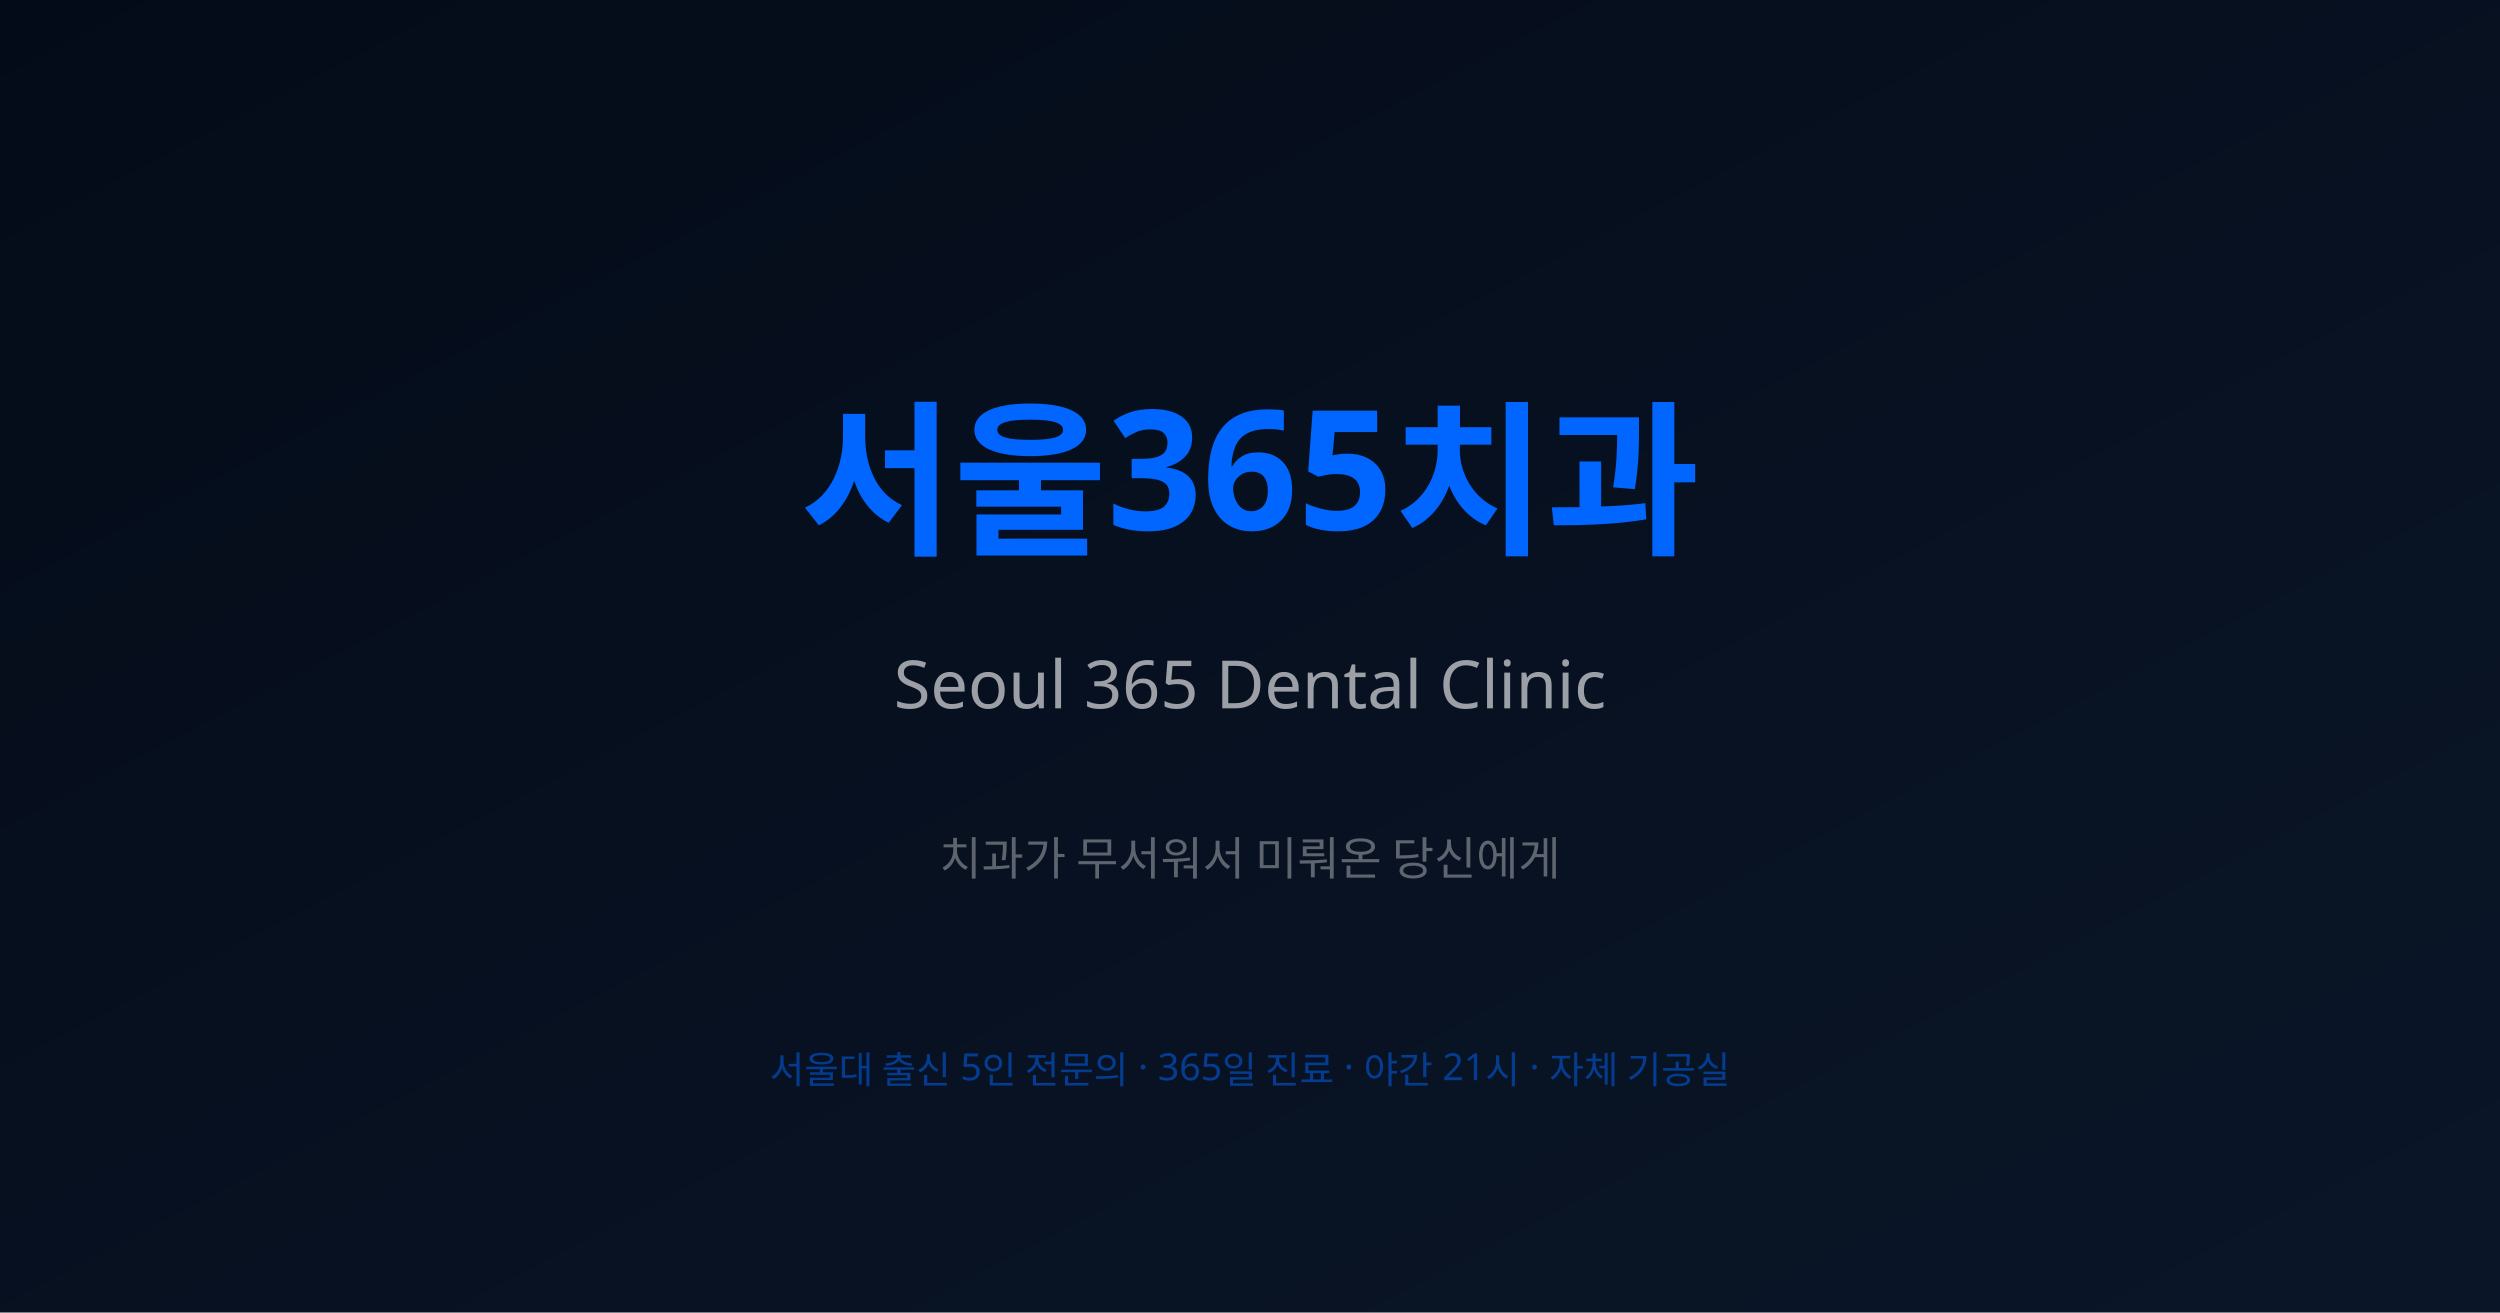
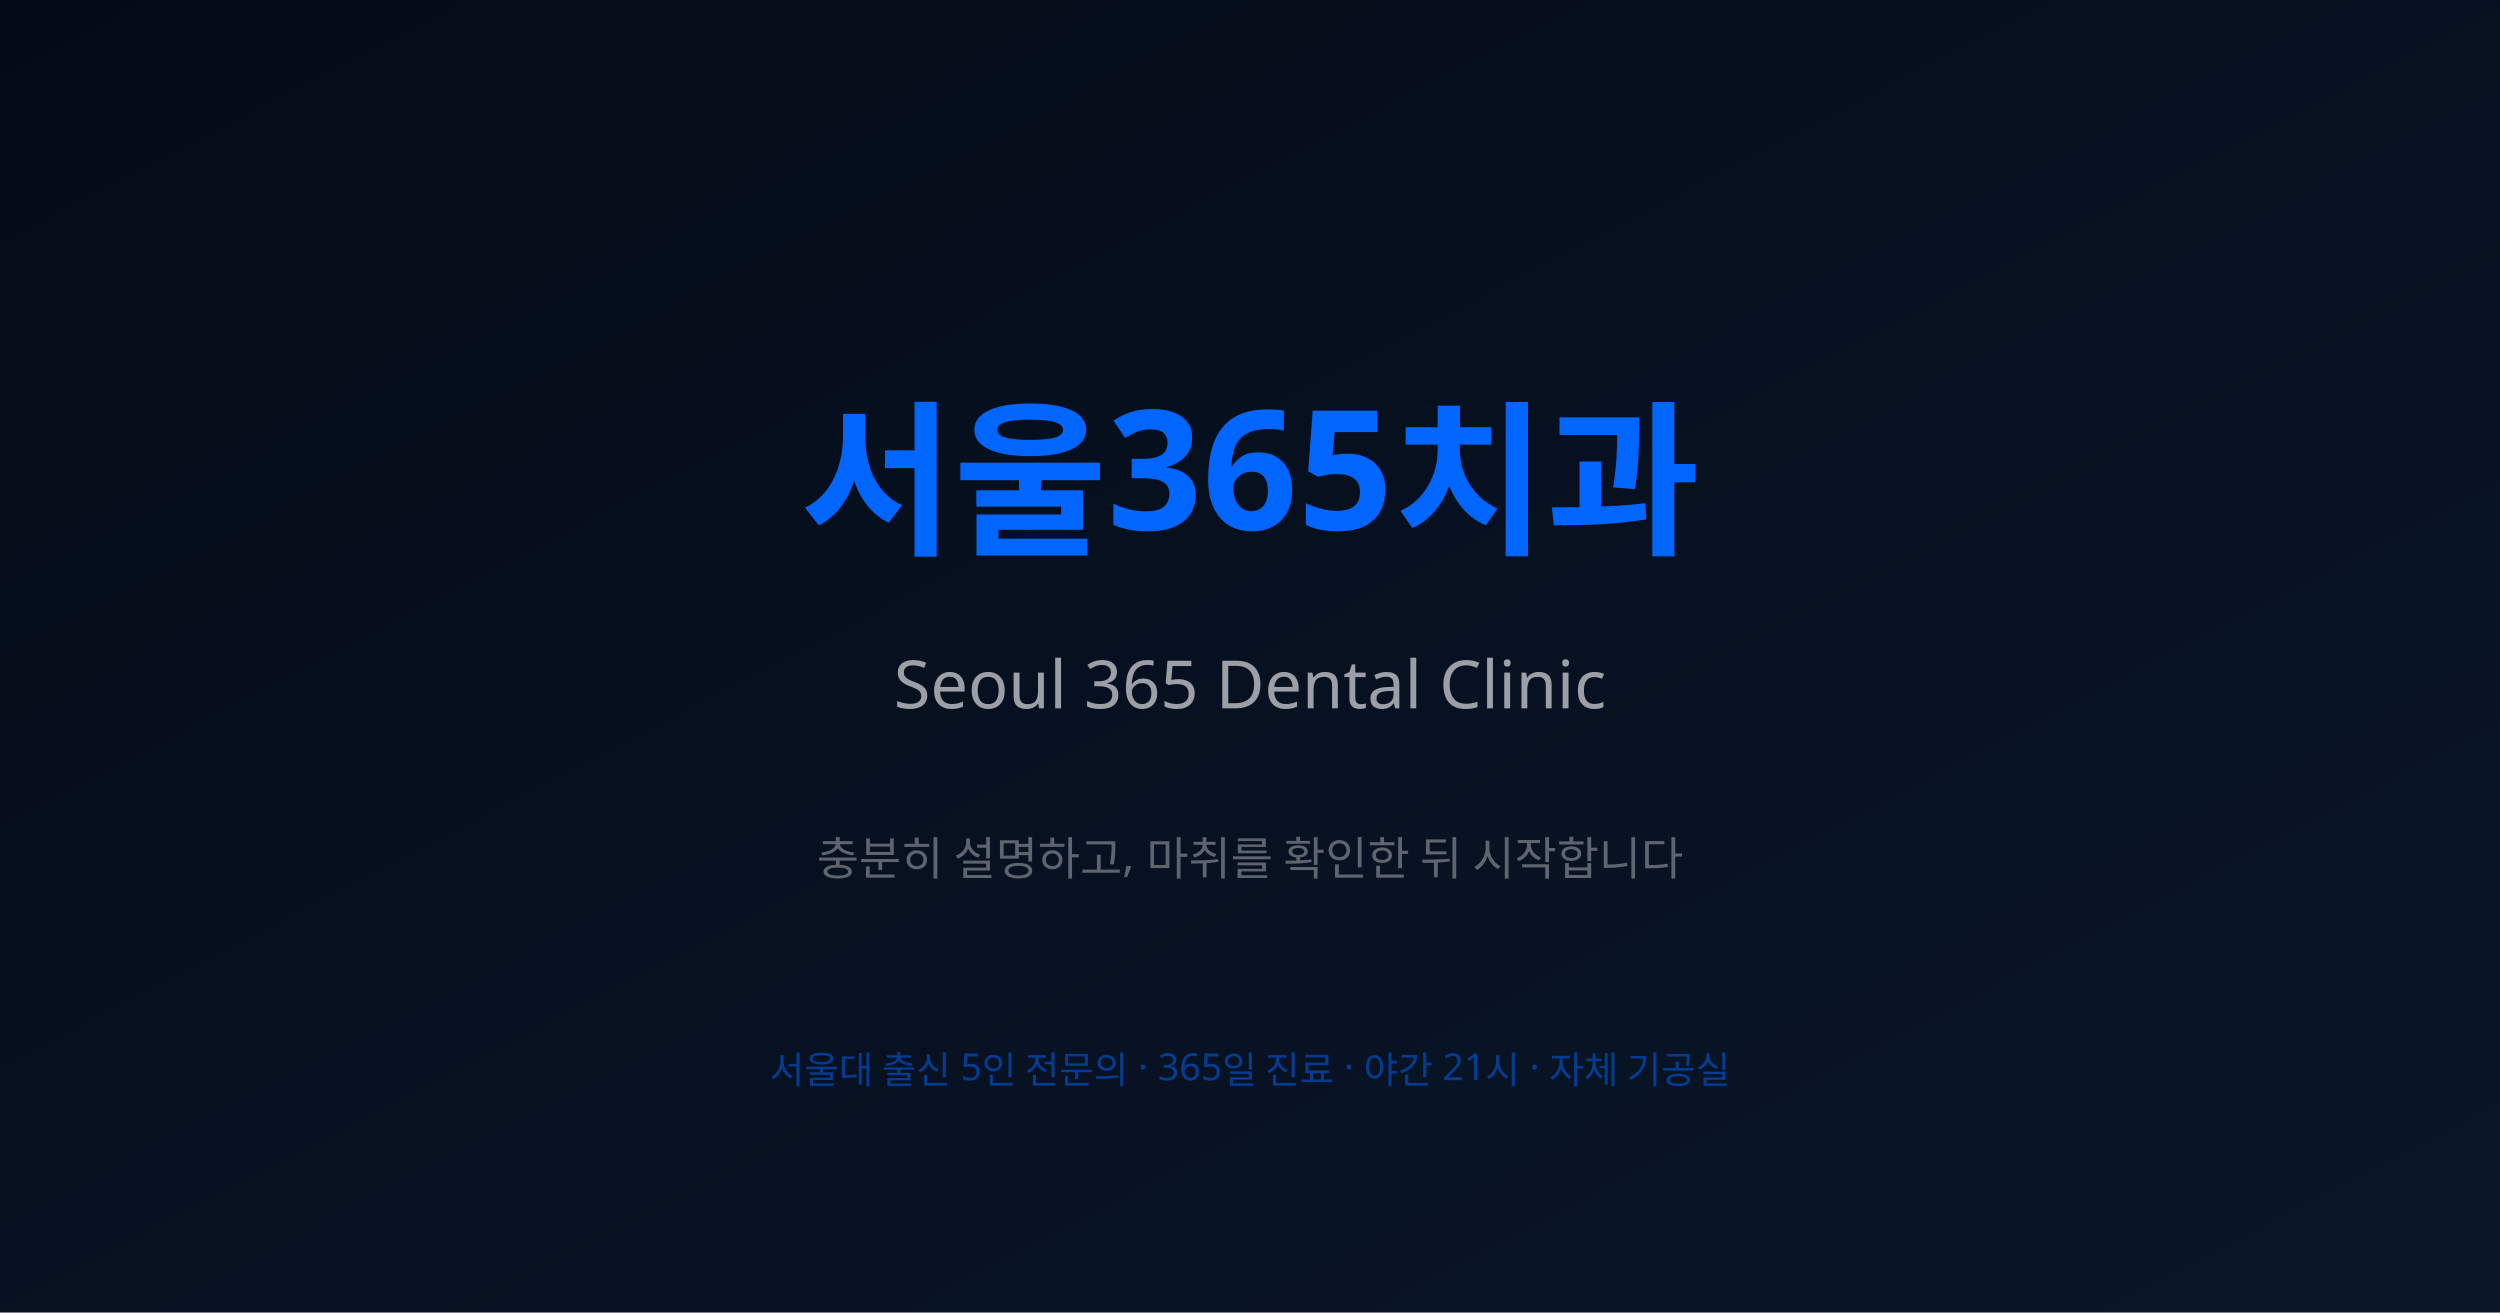
<svg xmlns="http://www.w3.org/2000/svg" width="1200" height="630" viewBox="0 0 1200 630">
  <defs>
    <linearGradient id="bg" x1="0" y1="0" x2="1" y2="1">
      <stop offset="0%" stop-color="#040B18" />
      <stop offset="100%" stop-color="#0A1628" />
    </linearGradient>
  </defs>
  <rect width="1200" height="630" fill="url(#bg)" />
  <text x="600" y="260" text-anchor="middle" fill="#0066FF" font-family="sans-serif" font-size="80" font-weight="bold">서울365치과</text>
  <text x="600" y="340" text-anchor="middle" fill="#ffffff" font-family="sans-serif" font-size="32" opacity="0.6">Seoul 365 Dental Clinic</text>
-   <text x="600" y="420" text-anchor="middle" fill="#ffffff" font-family="sans-serif" font-size="22" opacity="0.35">치과가 무서워서 미뤄온 당신에게</text>
+   <text x="600" y="420" text-anchor="middle" fill="#ffffff" font-family="sans-serif" font-size="22" opacity="0.35">충분히 설명하고, 마취를 확인한 뒤 시작합니다</text>
  <text x="600" y="520" text-anchor="middle" fill="#0066FF" font-family="sans-serif" font-size="18" opacity="0.5">서울대 출신 5인 전문의 · 365일 진료 · 야간 21시 · 자체 기공실</text>
</svg>
